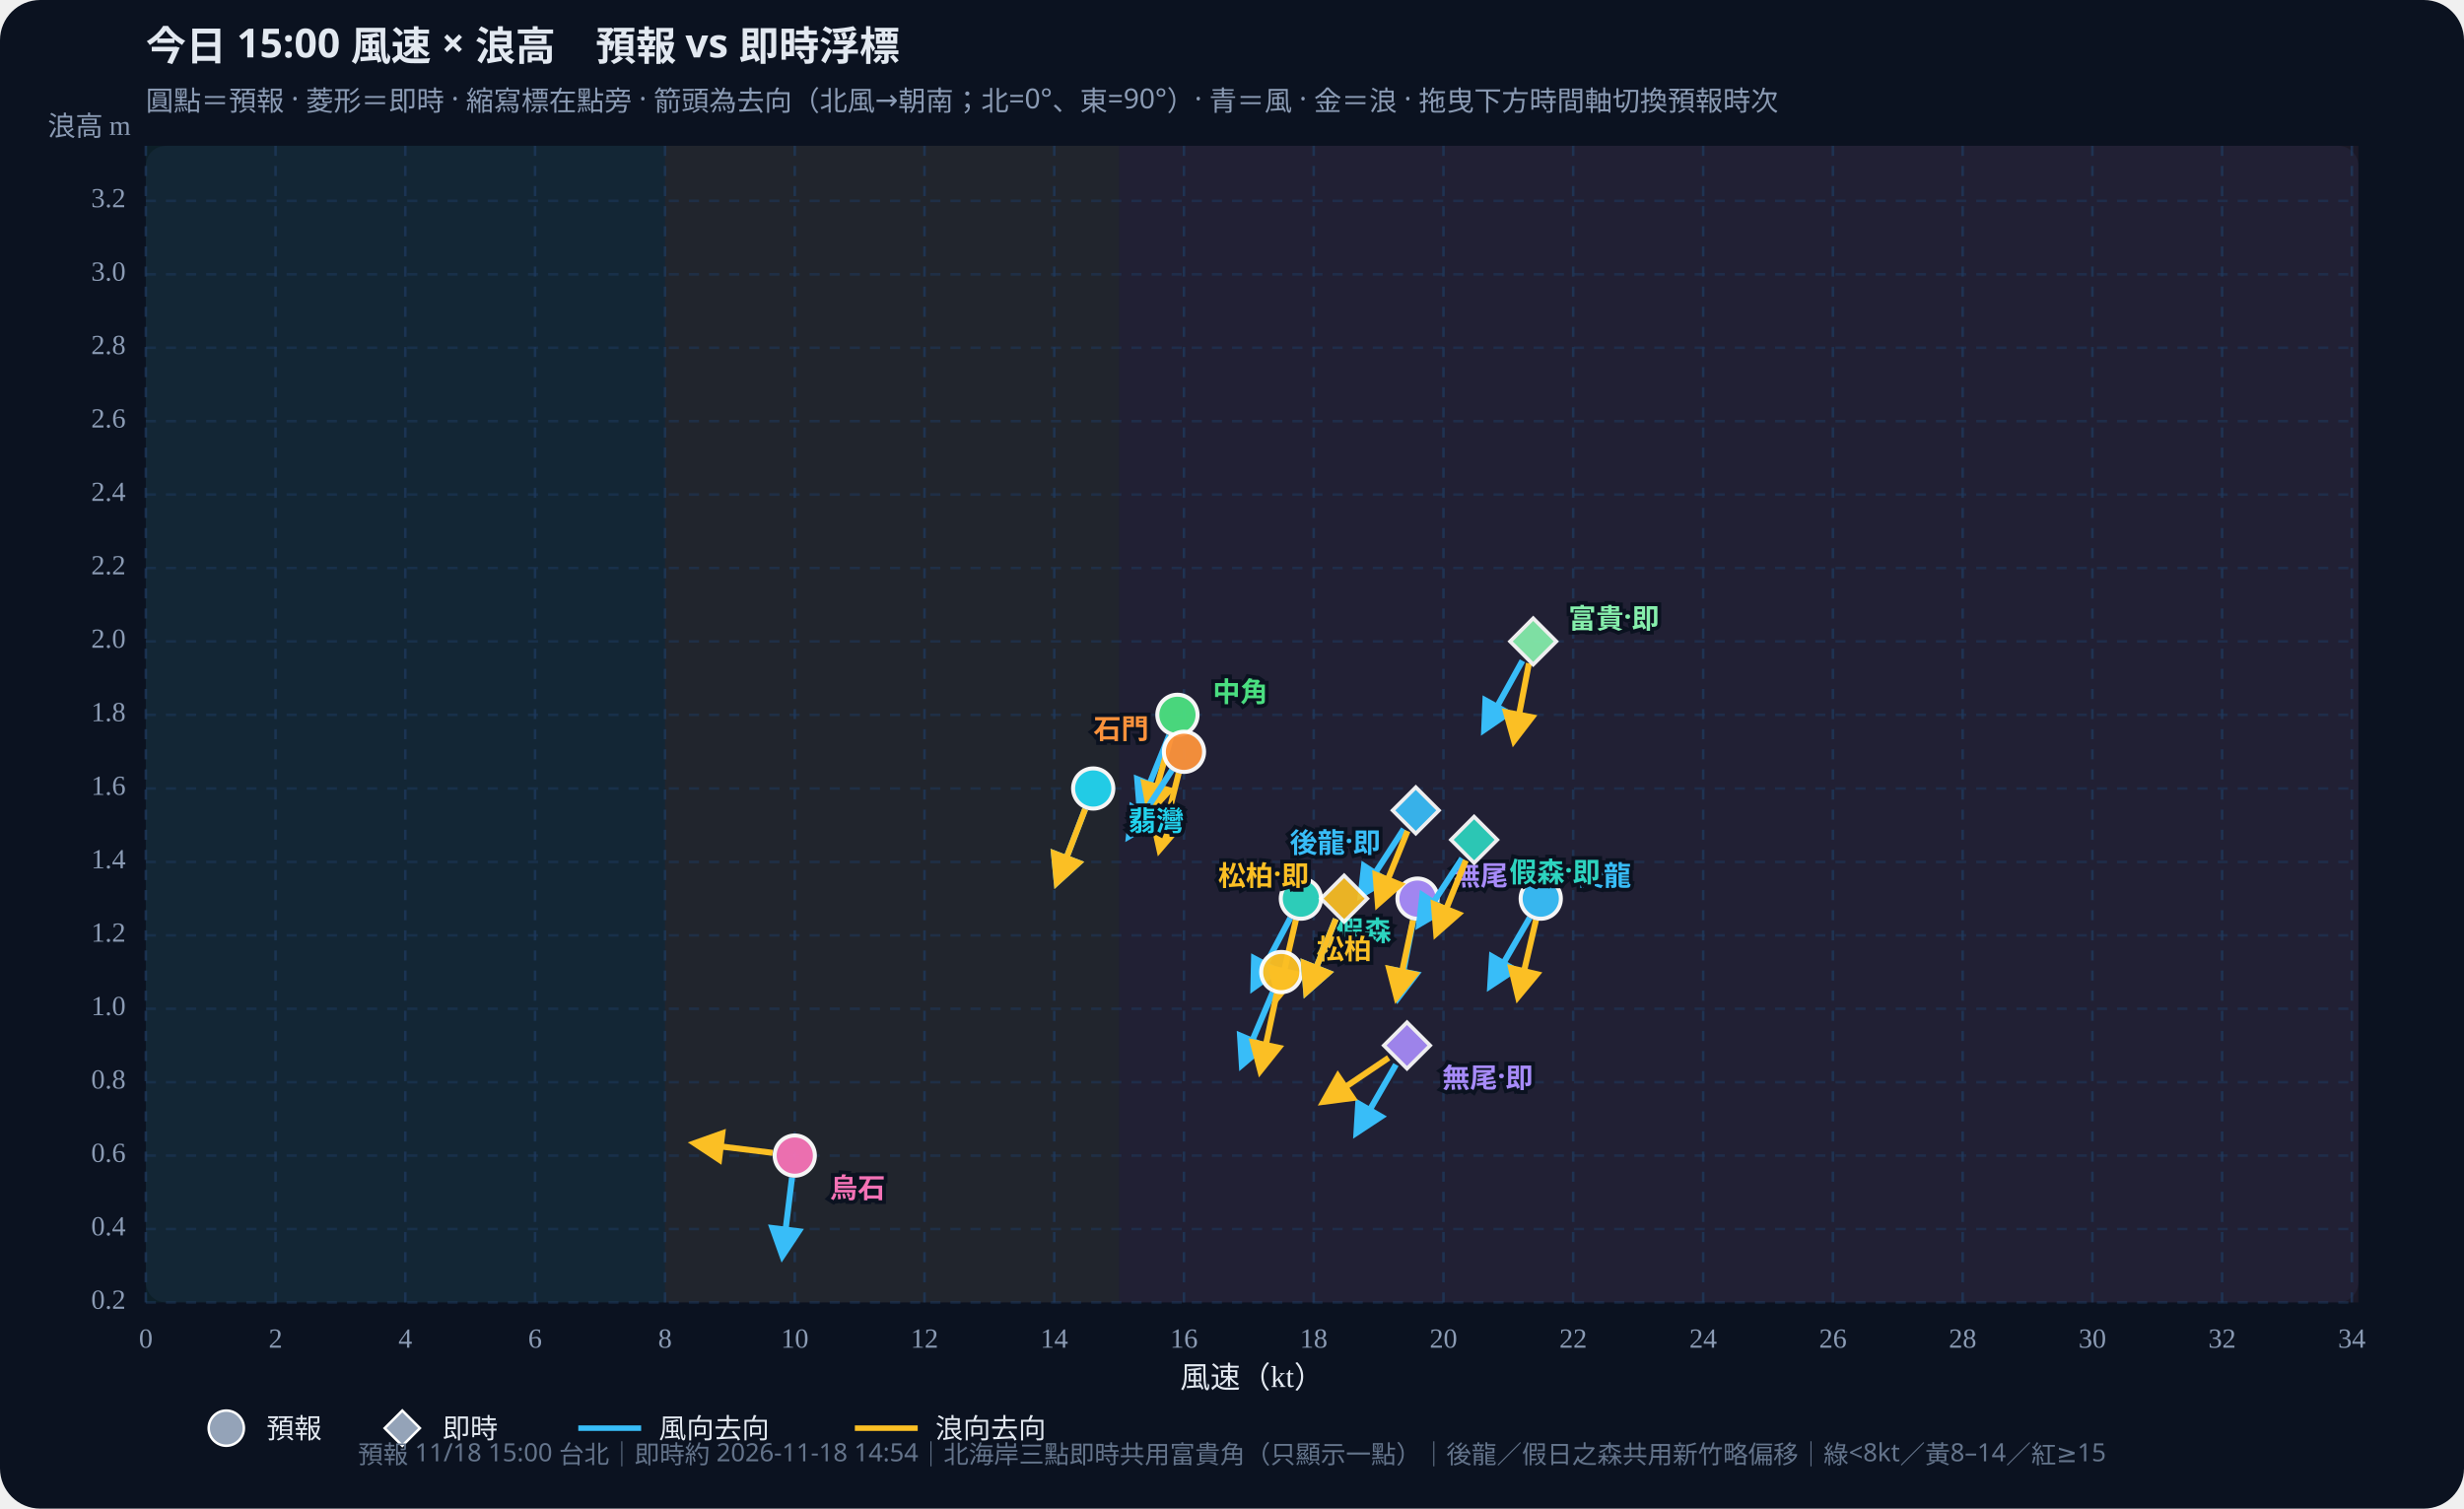
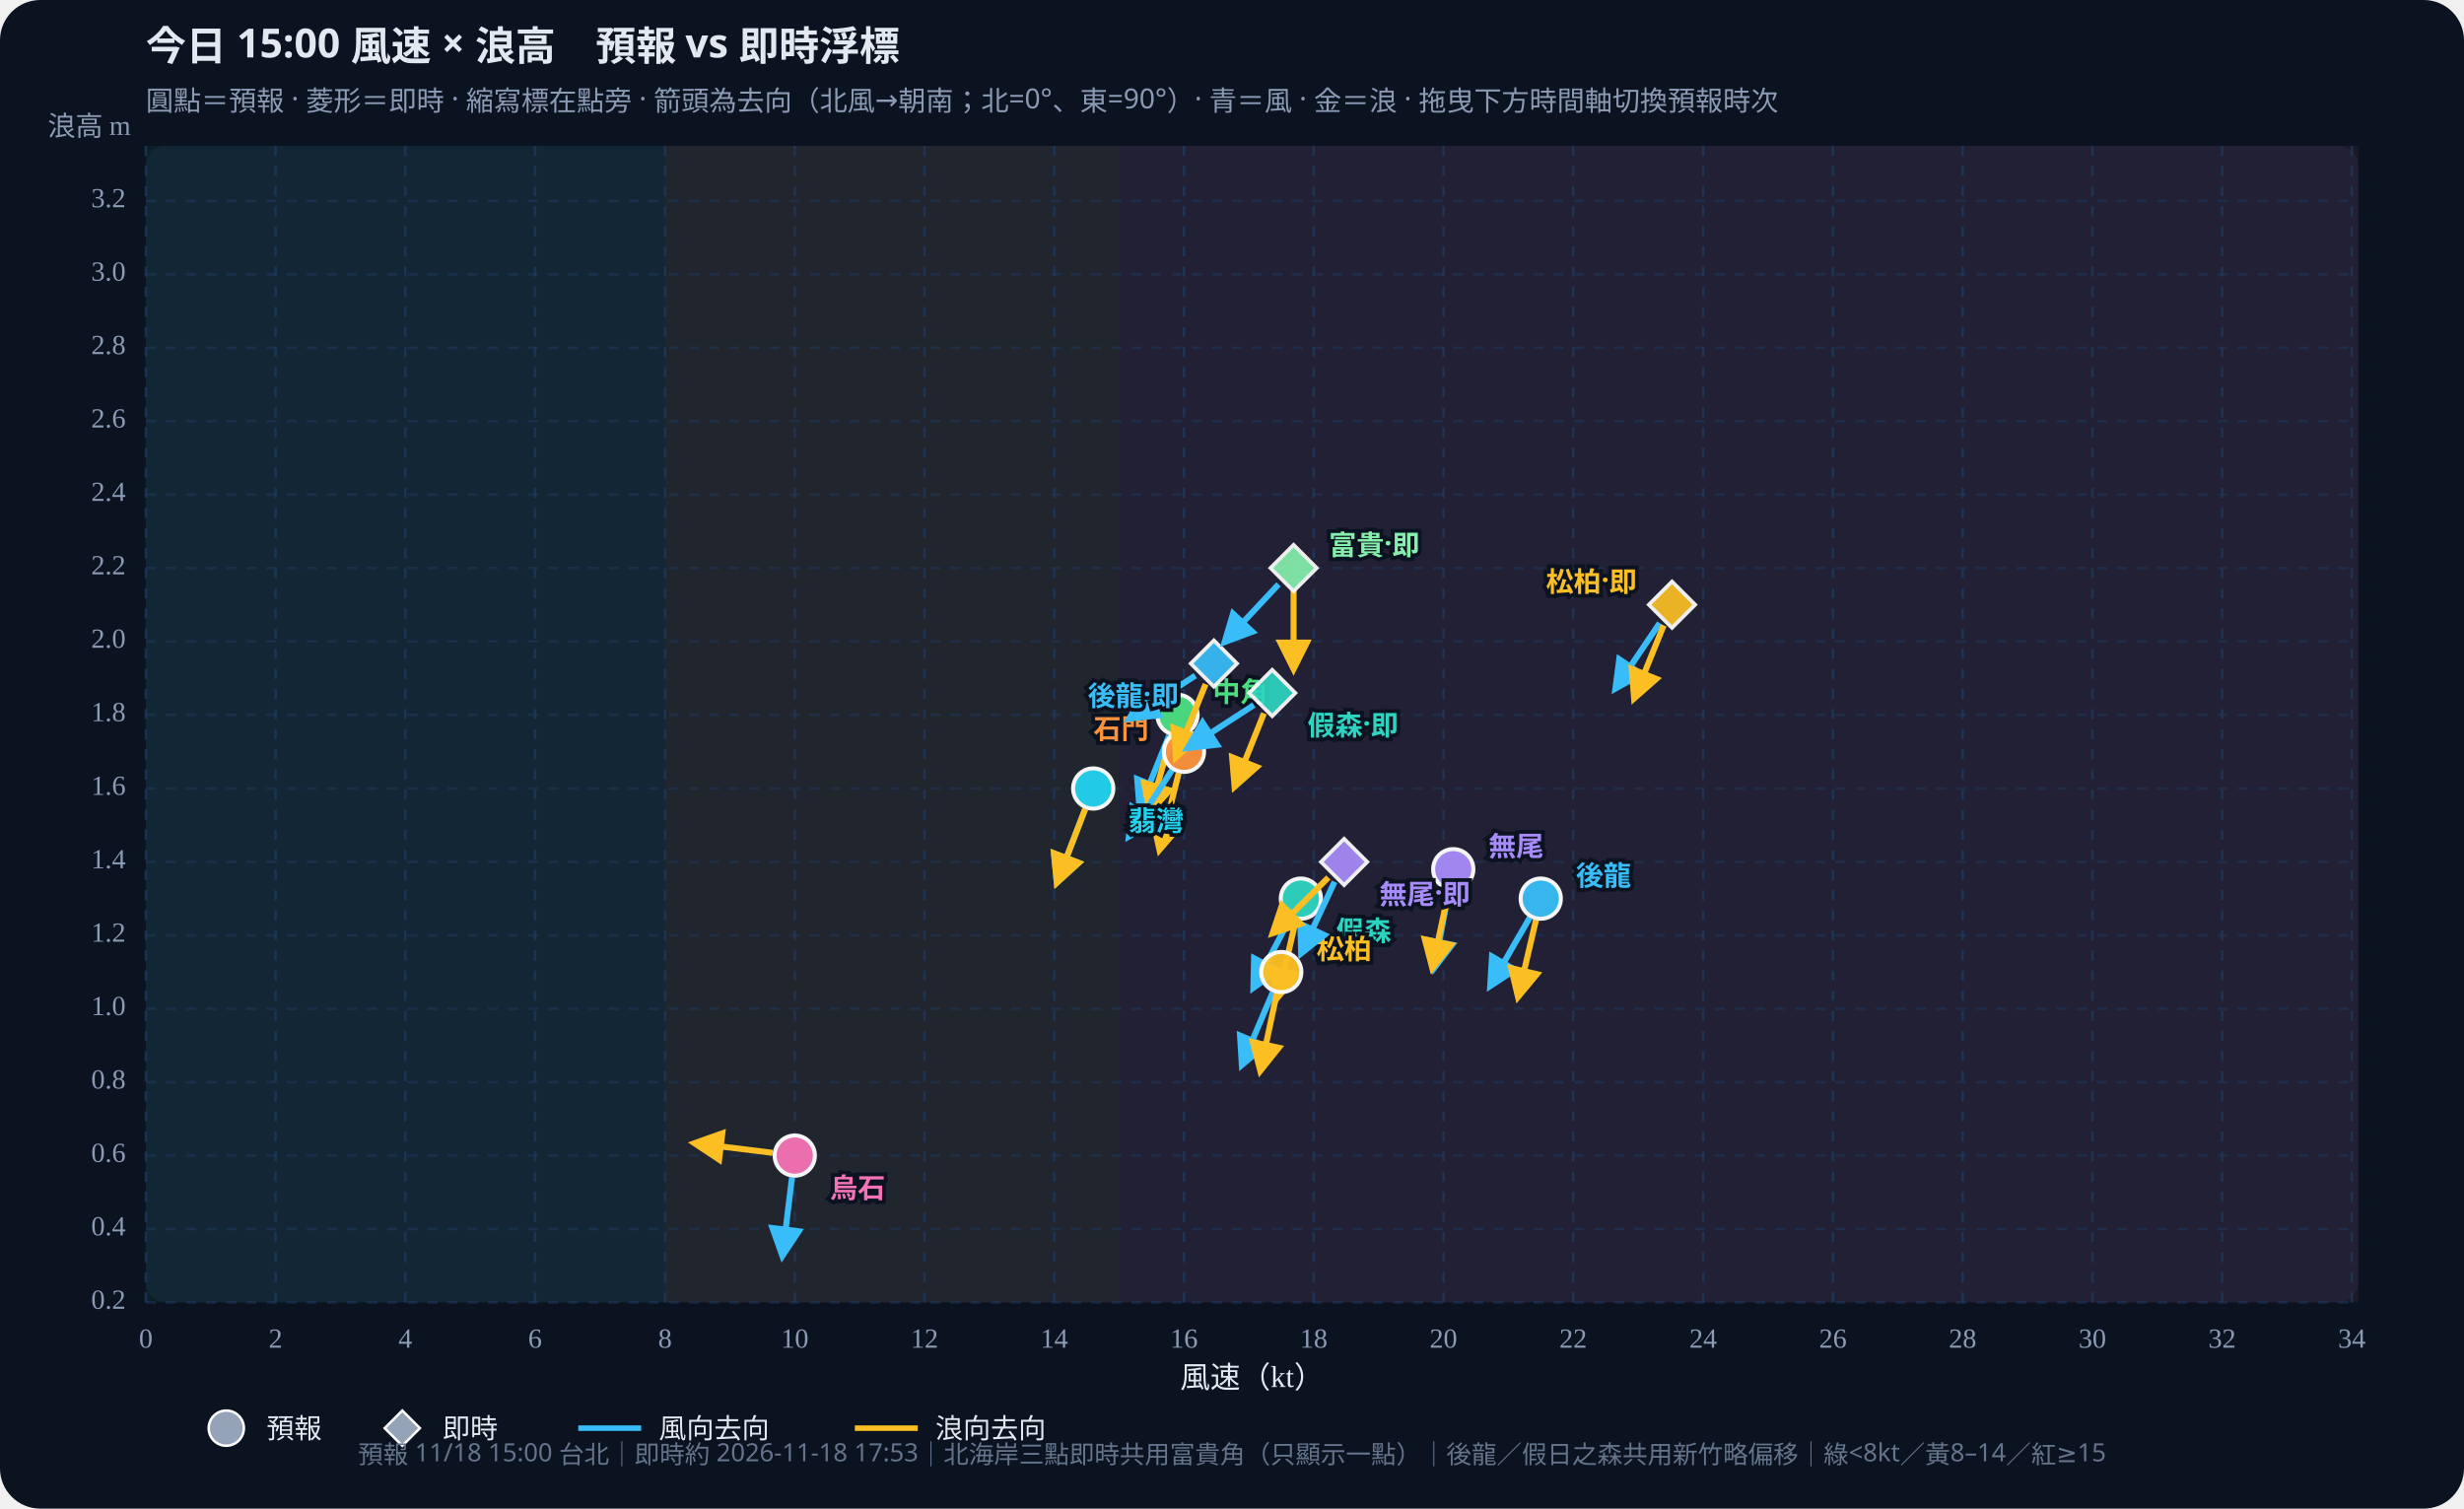
<svg xmlns="http://www.w3.org/2000/svg" id="wws-svg" viewBox="0 0 980 600" role="img" aria-label="風速與浪高散佈圖，可拖曳時間軸切換預報時次" style="width:100%;height:auto;display:block">
  <rect width="980" height="600" fill="#0b1220" rx="16" />
  <rect x="58" y="58" width="880" height="460" fill="#111a2e" rx="8" />
  <rect x="58.0" y="58" width="206.5" height="460" fill="#34d399" opacity="0.07" />
  <rect x="264.5" y="58" width="180.6" height="460" fill="#fbbf24" opacity="0.07" />
  <rect x="445.1" y="58" width="492.9" height="460" fill="#fb7185" opacity="0.07" />
  <defs>
    <marker id="arrow-38bdf8" viewBox="0 0 10 10" refX="8" refY="5" markerWidth="6" markerHeight="6" orient="auto-start-reverse">
      <path d="M0,0 L10,5 L0,10 z" fill="#38bdf8" />
    </marker>
    <marker id="arrow-fbbf24" viewBox="0 0 10 10" refX="8" refY="5" markerWidth="6" markerHeight="6" orient="auto-start-reverse">
      <path d="M0,0 L10,5 L0,10 z" fill="#fbbf24" />
    </marker>
  </defs>
  <text id="wws-title" x="58" y="24" fill="#e2e8f0" font-size="16" font-weight="700" font-family="Noto Sans TC,system-ui,sans-serif">今日 15:00 風速 × 浪高　預報 vs 即時浮標</text>
  <text x="58" y="44" fill="#8b9bb4" font-size="11" font-family="Noto Sans TC,system-ui,sans-serif">圓點＝預報 · 菱形＝即時 · 縮寫標在點旁 · 箭頭為去向（北風→朝南；北=0°、東=90°）· 青＝風 · 金＝浪 · 拖曳下方時間軸切換預報時次</text>
  <line x1="58.0" y1="58" x2="58.0" y2="518" stroke="#1e3a5f" stroke-dasharray="4 4" opacity="0.7" />
  <text x="58.0" y="536" text-anchor="middle" fill="#8b9bb4" font-size="11">0</text>
  <line x1="109.6" y1="58" x2="109.6" y2="518" stroke="#1e3a5f" stroke-dasharray="4 4" opacity="0.7" />
  <text x="109.6" y="536" text-anchor="middle" fill="#8b9bb4" font-size="11">2</text>
  <line x1="161.2" y1="58" x2="161.2" y2="518" stroke="#1e3a5f" stroke-dasharray="4 4" opacity="0.7" />
  <text x="161.2" y="536" text-anchor="middle" fill="#8b9bb4" font-size="11">4</text>
  <line x1="212.8" y1="58" x2="212.8" y2="518" stroke="#1e3a5f" stroke-dasharray="4 4" opacity="0.7" />
  <text x="212.8" y="536" text-anchor="middle" fill="#8b9bb4" font-size="11">6</text>
  <line x1="264.5" y1="58" x2="264.5" y2="518" stroke="#1e3a5f" stroke-dasharray="4 4" opacity="0.7" />
  <text x="264.5" y="536" text-anchor="middle" fill="#8b9bb4" font-size="11">8</text>
  <line x1="316.1" y1="58" x2="316.1" y2="518" stroke="#1e3a5f" stroke-dasharray="4 4" opacity="0.7" />
  <text x="316.1" y="536" text-anchor="middle" fill="#8b9bb4" font-size="11">10</text>
  <line x1="367.7" y1="58" x2="367.7" y2="518" stroke="#1e3a5f" stroke-dasharray="4 4" opacity="0.7" />
  <text x="367.7" y="536" text-anchor="middle" fill="#8b9bb4" font-size="11">12</text>
  <line x1="419.3" y1="58" x2="419.3" y2="518" stroke="#1e3a5f" stroke-dasharray="4 4" opacity="0.7" />
  <text x="419.3" y="536" text-anchor="middle" fill="#8b9bb4" font-size="11">14</text>
  <line x1="470.9" y1="58" x2="470.9" y2="518" stroke="#1e3a5f" stroke-dasharray="4 4" opacity="0.7" />
  <text x="470.9" y="536" text-anchor="middle" fill="#8b9bb4" font-size="11">16</text>
  <line x1="522.5" y1="58" x2="522.5" y2="518" stroke="#1e3a5f" stroke-dasharray="4 4" opacity="0.7" />
  <text x="522.5" y="536" text-anchor="middle" fill="#8b9bb4" font-size="11">18</text>
  <line x1="574.1" y1="58" x2="574.1" y2="518" stroke="#1e3a5f" stroke-dasharray="4 4" opacity="0.7" />
  <text x="574.1" y="536" text-anchor="middle" fill="#8b9bb4" font-size="11">20</text>
  <line x1="625.7" y1="58" x2="625.7" y2="518" stroke="#1e3a5f" stroke-dasharray="4 4" opacity="0.7" />
  <text x="625.7" y="536" text-anchor="middle" fill="#8b9bb4" font-size="11">22</text>
  <line x1="677.4" y1="58" x2="677.4" y2="518" stroke="#1e3a5f" stroke-dasharray="4 4" opacity="0.7" />
  <text x="677.4" y="536" text-anchor="middle" fill="#8b9bb4" font-size="11">24</text>
  <line x1="729.0" y1="58" x2="729.0" y2="518" stroke="#1e3a5f" stroke-dasharray="4 4" opacity="0.7" />
  <text x="729.0" y="536" text-anchor="middle" fill="#8b9bb4" font-size="11">26</text>
  <line x1="780.6" y1="58" x2="780.6" y2="518" stroke="#1e3a5f" stroke-dasharray="4 4" opacity="0.7" />
  <text x="780.6" y="536" text-anchor="middle" fill="#8b9bb4" font-size="11">28</text>
  <line x1="832.2" y1="58" x2="832.2" y2="518" stroke="#1e3a5f" stroke-dasharray="4 4" opacity="0.7" />
  <text x="832.2" y="536" text-anchor="middle" fill="#8b9bb4" font-size="11">30</text>
  <line x1="883.8" y1="58" x2="883.8" y2="518" stroke="#1e3a5f" stroke-dasharray="4 4" opacity="0.7" />
  <text x="883.8" y="536" text-anchor="middle" fill="#8b9bb4" font-size="11">32</text>
  <line x1="935.4" y1="58" x2="935.4" y2="518" stroke="#1e3a5f" stroke-dasharray="4 4" opacity="0.7" />
  <text x="935.4" y="536" text-anchor="middle" fill="#8b9bb4" font-size="11">34</text>
  <line x1="58" y1="518.0" x2="938" y2="518.0" stroke="#1e3a5f" stroke-dasharray="4 4" opacity="0.5" />
  <text x="50" y="518.0" text-anchor="end" dominant-baseline="middle" fill="#8b9bb4" font-size="11">0.2</text>
  <line x1="58" y1="488.8" x2="938" y2="488.8" stroke="#1e3a5f" stroke-dasharray="4 4" opacity="0.5" />
  <text x="50" y="488.8" text-anchor="end" dominant-baseline="middle" fill="#8b9bb4" font-size="11">0.4</text>
  <line x1="58" y1="459.6" x2="938" y2="459.6" stroke="#1e3a5f" stroke-dasharray="4 4" opacity="0.5" />
  <text x="50" y="459.6" text-anchor="end" dominant-baseline="middle" fill="#8b9bb4" font-size="11">0.6</text>
  <line x1="58" y1="430.4" x2="938" y2="430.4" stroke="#1e3a5f" stroke-dasharray="4 4" opacity="0.5" />
  <text x="50" y="430.4" text-anchor="end" dominant-baseline="middle" fill="#8b9bb4" font-size="11">0.8</text>
  <line x1="58" y1="401.2" x2="938" y2="401.2" stroke="#1e3a5f" stroke-dasharray="4 4" opacity="0.5" />
  <text x="50" y="401.2" text-anchor="end" dominant-baseline="middle" fill="#8b9bb4" font-size="11">1.0</text>
  <line x1="58" y1="372.0" x2="938" y2="372.0" stroke="#1e3a5f" stroke-dasharray="4 4" opacity="0.5" />
  <text x="50" y="372.0" text-anchor="end" dominant-baseline="middle" fill="#8b9bb4" font-size="11">1.2</text>
  <line x1="58" y1="342.8" x2="938" y2="342.8" stroke="#1e3a5f" stroke-dasharray="4 4" opacity="0.5" />
  <text x="50" y="342.8" text-anchor="end" dominant-baseline="middle" fill="#8b9bb4" font-size="11">1.4</text>
  <line x1="58" y1="313.6" x2="938" y2="313.6" stroke="#1e3a5f" stroke-dasharray="4 4" opacity="0.5" />
  <text x="50" y="313.6" text-anchor="end" dominant-baseline="middle" fill="#8b9bb4" font-size="11">1.6</text>
  <line x1="58" y1="284.3" x2="938" y2="284.3" stroke="#1e3a5f" stroke-dasharray="4 4" opacity="0.5" />
  <text x="50" y="284.3" text-anchor="end" dominant-baseline="middle" fill="#8b9bb4" font-size="11">1.8</text>
  <line x1="58" y1="255.1" x2="938" y2="255.1" stroke="#1e3a5f" stroke-dasharray="4 4" opacity="0.5" />
  <text x="50" y="255.1" text-anchor="end" dominant-baseline="middle" fill="#8b9bb4" font-size="11">2.0</text>
  <line x1="58" y1="225.9" x2="938" y2="225.9" stroke="#1e3a5f" stroke-dasharray="4 4" opacity="0.5" />
  <text x="50" y="225.9" text-anchor="end" dominant-baseline="middle" fill="#8b9bb4" font-size="11">2.2</text>
  <line x1="58" y1="196.7" x2="938" y2="196.7" stroke="#1e3a5f" stroke-dasharray="4 4" opacity="0.5" />
  <text x="50" y="196.7" text-anchor="end" dominant-baseline="middle" fill="#8b9bb4" font-size="11">2.4</text>
  <line x1="58" y1="167.5" x2="938" y2="167.5" stroke="#1e3a5f" stroke-dasharray="4 4" opacity="0.5" />
  <text x="50" y="167.5" text-anchor="end" dominant-baseline="middle" fill="#8b9bb4" font-size="11">2.6</text>
  <line x1="58" y1="138.3" x2="938" y2="138.3" stroke="#1e3a5f" stroke-dasharray="4 4" opacity="0.5" />
  <text x="50" y="138.3" text-anchor="end" dominant-baseline="middle" fill="#8b9bb4" font-size="11">2.8</text>
  <line x1="58" y1="109.1" x2="938" y2="109.1" stroke="#1e3a5f" stroke-dasharray="4 4" opacity="0.5" />
  <text x="50" y="109.1" text-anchor="end" dominant-baseline="middle" fill="#8b9bb4" font-size="11">3.0</text>
  <line x1="58" y1="79.9" x2="938" y2="79.9" stroke="#1e3a5f" stroke-dasharray="4 4" opacity="0.5" />
  <text x="50" y="79.9" text-anchor="end" dominant-baseline="middle" fill="#8b9bb4" font-size="11">3.2</text>
  <text x="498" y="552" text-anchor="middle" fill="#e2e8f0" font-size="12">風速（kt）</text>
  <text x="52" y="54" text-anchor="end" fill="#8b9bb4" font-size="11">浪高 m</text>
  <g id="wws-forecast-layer">
    <line x1="608.4" y1="365.0" x2="592.8" y2="392.0" stroke="#38bdf8" stroke-width="2.4" marker-end="url(#arrow-38bdf8)" />
    <line x1="610.9" y1="365.9" x2="603.8" y2="396.3" stroke="#fbbf24" stroke-width="2.4" marker-end="url(#arrow-fbbf24)" />
    <circle cx="612.8" cy="357.4" r="8.0" fill="#38bdf8" stroke="#fff" stroke-width="1.6" opacity="0.95" />
    <line x1="513.2" y1="365.1" x2="498.6" y2="392.7" stroke="#38bdf8" stroke-width="2.4" marker-end="url(#arrow-38bdf8)" />
    <line x1="515.4" y1="365.9" x2="508.4" y2="396.3" stroke="#fbbf24" stroke-width="2.4" marker-end="url(#arrow-fbbf24)" />
    <circle cx="517.4" cy="357.4" r="8.0" fill="#2dd4bf" stroke="#fff" stroke-width="1.6" opacity="0.95" />
    <line x1="506.2" y1="394.7" x2="494.0" y2="423.4" stroke="#38bdf8" stroke-width="2.4" marker-end="url(#arrow-38bdf8)" />
    <line x1="507.8" y1="395.2" x2="501.3" y2="425.7" stroke="#fbbf24" stroke-width="2.4" marker-end="url(#arrow-fbbf24)" />
    <circle cx="509.6" cy="386.6" r="8.0" fill="#fbbf24" stroke="#fff" stroke-width="1.6" opacity="0.95" />
    <line x1="465.0" y1="292.5" x2="453.3" y2="321.4" stroke="#38bdf8" stroke-width="2.4" marker-end="url(#arrow-38bdf8)" />
    <line x1="465.9" y1="292.8" x2="457.3" y2="322.8" stroke="#fbbf24" stroke-width="2.4" marker-end="url(#arrow-fbbf24)" />
    <circle cx="468.3" cy="284.3" r="8.0" fill="#4ade80" stroke="#fff" stroke-width="1.6" opacity="0.95" />
    <line x1="431.6" y1="321.8" x2="420.4" y2="350.9" stroke="#38bdf8" stroke-width="2.4" marker-end="url(#arrow-38bdf8)" />
    <line x1="431.6" y1="321.8" x2="420.4" y2="350.9" stroke="#fbbf24" stroke-width="2.4" marker-end="url(#arrow-fbbf24)" />
    <circle cx="434.8" cy="313.6" r="8.0" fill="#22d3ee" stroke="#fff" stroke-width="1.6" opacity="0.95" />
    <line x1="466.1" y1="306.3" x2="449.1" y2="332.5" stroke="#38bdf8" stroke-width="2.4" marker-end="url(#arrow-38bdf8)" />
    <line x1="468.8" y1="307.5" x2="461.2" y2="337.8" stroke="#fbbf24" stroke-width="2.4" marker-end="url(#arrow-fbbf24)" />
    <circle cx="470.9" cy="299.0" r="8.0" fill="#fb923c" stroke="#fff" stroke-width="1.6" opacity="0.95" />
-     <line x1="562.1" y1="366.0" x2="556.2" y2="396.6" stroke="#38bdf8" stroke-width="2.4" marker-end="url(#arrow-38bdf8)" />
-     <line x1="562.0" y1="366.0" x2="555.5" y2="396.5" stroke="#fbbf24" stroke-width="2.4" marker-end="url(#arrow-fbbf24)" />
-     <circle cx="563.8" cy="357.4" r="8.0" fill="#a78bfa" stroke="#fff" stroke-width="1.6" opacity="0.95" />
+     <line x1="576.3" y1="354.3" x2="570.4" y2="384.9" stroke="#38bdf8" stroke-width="2.4" marker-end="url(#arrow-38bdf8)" />
+     <line x1="576.2" y1="354.3" x2="569.7" y2="384.8" stroke="#fbbf24" stroke-width="2.4" marker-end="url(#arrow-fbbf24)" />
+     <circle cx="578.0" cy="345.7" r="8.0" fill="#a78bfa" stroke="#fff" stroke-width="1.6" opacity="0.95" />
    <line x1="315.0" y1="468.3" x2="311.2" y2="499.3" stroke="#38bdf8" stroke-width="2.4" marker-end="url(#arrow-38bdf8)" />
    <line x1="307.3" y1="458.5" x2="276.4" y2="454.7" stroke="#fbbf24" stroke-width="2.4" marker-end="url(#arrow-fbbf24)" />
    <circle cx="316.1" cy="459.6" r="8.0" fill="#f472b6" stroke="#fff" stroke-width="1.6" opacity="0.95" />
    <text x="626.8" y="347.4" text-anchor="start" dominant-baseline="central" fill="#38bdf8" font-size="11" font-weight="700" font-family="Noto Sans TC,system-ui,sans-serif" stroke="#0b1220" stroke-width="3" paint-order="stroke">後龍</text>
    <text x="531.4" y="369.4" text-anchor="start" dominant-baseline="central" fill="#2dd4bf" font-size="11" font-weight="700" font-family="Noto Sans TC,system-ui,sans-serif" stroke="#0b1220" stroke-width="3" paint-order="stroke">假森</text>
    <text x="523.6" y="376.6" text-anchor="start" dominant-baseline="central" fill="#fbbf24" font-size="11" font-weight="700" font-family="Noto Sans TC,system-ui,sans-serif" stroke="#0b1220" stroke-width="3" paint-order="stroke">松柏</text>
    <text x="482.3" y="274.3" text-anchor="start" dominant-baseline="central" fill="#4ade80" font-size="11" font-weight="700" font-family="Noto Sans TC,system-ui,sans-serif" stroke="#0b1220" stroke-width="3" paint-order="stroke">中角</text>
    <text x="448.8" y="325.6" text-anchor="start" dominant-baseline="central" fill="#22d3ee" font-size="11" font-weight="700" font-family="Noto Sans TC,system-ui,sans-serif" stroke="#0b1220" stroke-width="3" paint-order="stroke">翡灣</text>
    <text x="456.9" y="289.0" text-anchor="end" dominant-baseline="central" fill="#fb923c" font-size="11" font-weight="700" font-family="Noto Sans TC,system-ui,sans-serif" stroke="#0b1220" stroke-width="3" paint-order="stroke">石門</text>
-     <text x="577.8" y="347.4" text-anchor="start" dominant-baseline="central" fill="#a78bfa" font-size="11" font-weight="700" font-family="Noto Sans TC,system-ui,sans-serif" stroke="#0b1220" stroke-width="3" paint-order="stroke">無尾</text>
+     <text x="592.0" y="335.7" text-anchor="start" dominant-baseline="central" fill="#a78bfa" font-size="11" font-weight="700" font-family="Noto Sans TC,system-ui,sans-serif" stroke="#0b1220" stroke-width="3" paint-order="stroke">無尾</text>
    <text x="330.1" y="471.6" text-anchor="start" dominant-baseline="central" fill="#f472b6" font-size="11" font-weight="700" font-family="Noto Sans TC,system-ui,sans-serif" stroke="#0b1220" stroke-width="3" paint-order="stroke">烏石</text>
  </g>
  <g id="wws-live-layer">
-     <line x1="558.3" y1="329.7" x2="541.3" y2="355.9" stroke="#38bdf8" stroke-width="2.4" marker-end="url(#arrow-38bdf8)" />
-     <line x1="559.8" y1="330.5" x2="548.1" y2="359.4" stroke="#fbbf24" stroke-width="2.4" marker-end="url(#arrow-fbbf24)" />
-     <polygon points="563.1,313.1 572.3,322.3 563.1,331.5 553.9,322.3" fill="#38bdf8" stroke="#fff" stroke-width="1.5" opacity="0.92" />
-     <line x1="581.5" y1="341.4" x2="564.5" y2="367.5" stroke="#38bdf8" stroke-width="2.4" marker-end="url(#arrow-38bdf8)" />
-     <line x1="583.0" y1="342.2" x2="571.3" y2="371.1" stroke="#fbbf24" stroke-width="2.4" marker-end="url(#arrow-fbbf24)" />
-     <polygon points="586.3,324.8 595.5,334.0 586.3,343.2 577.1,334.0" fill="#2dd4bf" stroke="#fff" stroke-width="1.5" opacity="0.92" />
-     <line x1="531.3" y1="365.5" x2="519.6" y2="394.5" stroke="#38bdf8" stroke-width="2.4" marker-end="url(#arrow-38bdf8)" />
-     <line x1="531.3" y1="365.5" x2="519.6" y2="394.5" stroke="#fbbf24" stroke-width="2.4" marker-end="url(#arrow-fbbf24)" />
-     <polygon points="534.6,348.2 543.8,357.4 534.6,366.6 525.4,357.4" fill="#fbbf24" stroke="#fff" stroke-width="1.5" opacity="0.92" />
-     <line x1="605.5" y1="262.8" x2="590.4" y2="290.1" stroke="#38bdf8" stroke-width="2.4" marker-end="url(#arrow-38bdf8)" />
-     <line x1="608.1" y1="263.8" x2="602.2" y2="294.4" stroke="#fbbf24" stroke-width="2.4" marker-end="url(#arrow-fbbf24)" />
-     <polygon points="609.8,245.9 619.0,255.1 609.8,264.3 600.6,255.1" fill="#86efac" stroke="#fff" stroke-width="1.5" opacity="0.92" />
-     <line x1="555.2" y1="423.4" x2="539.6" y2="450.4" stroke="#38bdf8" stroke-width="2.4" marker-end="url(#arrow-38bdf8)" />
-     <line x1="552.3" y1="420.7" x2="526.5" y2="438.1" stroke="#fbbf24" stroke-width="2.4" marker-end="url(#arrow-fbbf24)" />
-     <polygon points="559.6,406.6 568.8,415.8 559.6,425.0 550.4,415.8" fill="#a78bfa" stroke="#fff" stroke-width="1.5" opacity="0.92" />
-     <text x="549.1" y="334.3" text-anchor="end" dominant-baseline="central" fill="#38bdf8" font-size="11" font-weight="700" font-family="Noto Sans TC,system-ui,sans-serif" stroke="#0b1220" stroke-width="3" paint-order="stroke">後龍·即</text>
-     <text x="600.3" y="346.0" text-anchor="start" dominant-baseline="central" fill="#2dd4bf" font-size="11" font-weight="700" font-family="Noto Sans TC,system-ui,sans-serif" stroke="#0b1220" stroke-width="3" paint-order="stroke">假森·即</text>
-     <text x="520.6" y="347.4" text-anchor="end" dominant-baseline="central" fill="#fbbf24" font-size="11" font-weight="700" font-family="Noto Sans TC,system-ui,sans-serif" stroke="#0b1220" stroke-width="3" paint-order="stroke">松柏·即</text>
-     <text x="623.8" y="245.1" text-anchor="start" dominant-baseline="central" fill="#86efac" font-size="11" font-weight="700" font-family="Noto Sans TC,system-ui,sans-serif" stroke="#0b1220" stroke-width="3" paint-order="stroke">富貴·即</text>
-     <text x="573.6" y="427.8" text-anchor="start" dominant-baseline="central" fill="#a78bfa" font-size="11" font-weight="700" font-family="Noto Sans TC,system-ui,sans-serif" stroke="#0b1220" stroke-width="3" paint-order="stroke">無尾·即</text>
+     <line x1="475.4" y1="268.7" x2="449.3" y2="285.7" stroke="#38bdf8" stroke-width="2.4" marker-end="url(#arrow-38bdf8)" />
+     <line x1="479.5" y1="272.1" x2="467.8" y2="301.0" stroke="#fbbf24" stroke-width="2.4" marker-end="url(#arrow-fbbf24)" />
+     <polygon points="482.8,254.7 492.0,263.9 482.8,273.1 473.6,263.9" fill="#38bdf8" stroke="#fff" stroke-width="1.5" opacity="0.92" />
+     <line x1="498.7" y1="280.4" x2="472.5" y2="297.4" stroke="#38bdf8" stroke-width="2.4" marker-end="url(#arrow-38bdf8)" />
+     <line x1="502.7" y1="283.7" x2="491.1" y2="312.7" stroke="#fbbf24" stroke-width="2.4" marker-end="url(#arrow-fbbf24)" />
+     <polygon points="506.0,266.4 515.2,275.6 506.0,284.8 496.8,275.6" fill="#2dd4bf" stroke="#fff" stroke-width="1.5" opacity="0.92" />
+     <line x1="660.1" y1="247.8" x2="642.6" y2="273.7" stroke="#38bdf8" stroke-width="2.4" marker-end="url(#arrow-38bdf8)" />
+     <line x1="661.7" y1="248.7" x2="650.0" y2="277.6" stroke="#fbbf24" stroke-width="2.4" marker-end="url(#arrow-fbbf24)" />
+     <polygon points="665.0,231.3 674.2,240.5 665.0,249.7 655.8,240.5" fill="#fbbf24" stroke="#fff" stroke-width="1.5" opacity="0.92" />
+     <line x1="508.5" y1="232.4" x2="487.2" y2="255.2" stroke="#38bdf8" stroke-width="2.4" marker-end="url(#arrow-38bdf8)" />
+     <line x1="514.5" y1="234.7" x2="514.5" y2="265.9" stroke="#fbbf24" stroke-width="2.4" marker-end="url(#arrow-fbbf24)" />
+     <polygon points="514.5,216.7 523.7,225.9 514.5,235.1 505.3,225.9" fill="#86efac" stroke="#fff" stroke-width="1.5" opacity="0.92" />
+     <line x1="530.8" y1="350.7" x2="517.6" y2="379.0" stroke="#38bdf8" stroke-width="2.4" marker-end="url(#arrow-38bdf8)" />
+     <line x1="528.3" y1="349.0" x2="506.3" y2="371.0" stroke="#fbbf24" stroke-width="2.4" marker-end="url(#arrow-fbbf24)" />
+     <polygon points="534.6,333.6 543.8,342.8 534.6,352.0 525.4,342.8" fill="#a78bfa" stroke="#fff" stroke-width="1.5" opacity="0.92" />
+     <text x="468.8" y="275.9" text-anchor="end" dominant-baseline="central" fill="#38bdf8" font-size="11" font-weight="700" font-family="Noto Sans TC,system-ui,sans-serif" stroke="#0b1220" stroke-width="3" paint-order="stroke">後龍·即</text>
+     <text x="520.0" y="287.6" text-anchor="start" dominant-baseline="central" fill="#2dd4bf" font-size="11" font-weight="700" font-family="Noto Sans TC,system-ui,sans-serif" stroke="#0b1220" stroke-width="3" paint-order="stroke">假森·即</text>
+     <text x="651.0" y="230.5" text-anchor="end" dominant-baseline="central" fill="#fbbf24" font-size="11" font-weight="700" font-family="Noto Sans TC,system-ui,sans-serif" stroke="#0b1220" stroke-width="3" paint-order="stroke">松柏·即</text>
+     <text x="528.5" y="215.9" text-anchor="start" dominant-baseline="central" fill="#86efac" font-size="11" font-weight="700" font-family="Noto Sans TC,system-ui,sans-serif" stroke="#0b1220" stroke-width="3" paint-order="stroke">富貴·即</text>
+     <text x="548.6" y="354.8" text-anchor="start" dominant-baseline="central" fill="#a78bfa" font-size="11" font-weight="700" font-family="Noto Sans TC,system-ui,sans-serif" stroke="#0b1220" stroke-width="3" paint-order="stroke">無尾·即</text>
  </g>
  <circle cx="90" cy="568" r="7" fill="#94a3b8" stroke="#fff" />
  <text x="106" y="572" fill="#e2e8f0" font-size="11" font-family="Noto Sans TC,system-ui,sans-serif">預報</text>
  <polygon points="160,561 167,568 160,575 153,568" fill="#94a3b8" stroke="#fff" />
  <text x="176" y="572" fill="#e2e8f0" font-size="11" font-family="Noto Sans TC,system-ui,sans-serif">即時</text>
  <line x1="230" y1="568" x2="255" y2="568" stroke="#38bdf8" stroke-width="2.2" />
  <text x="262" y="572" fill="#e2e8f0" font-size="11" font-family="Noto Sans TC,system-ui,sans-serif">風向去向</text>
  <line x1="340" y1="568" x2="365" y2="568" stroke="#fbbf24" stroke-width="2.2" />
  <text x="372" y="572" fill="#e2e8f0" font-size="11" font-family="Noto Sans TC,system-ui,sans-serif">浪向去向</text>
-   <text id="wws-foot" x="490" y="582" text-anchor="middle" fill="#64748b" font-size="10" font-family="Noto Sans TC,system-ui,sans-serif">預報 11/18 15:00 台北｜即時約 2026-11-18 14:54｜北海岸三點即時共用富貴角（只顯示一點）｜後龍／假日之森共用新竹略偏移｜綠&lt;8kt／黃8–14／紅≥15</text>
+   <text id="wws-foot" x="490" y="582" text-anchor="middle" fill="#64748b" font-size="10" font-family="Noto Sans TC,system-ui,sans-serif">預報 11/18 15:00 台北｜即時約 2026-11-18 17:53｜北海岸三點即時共用富貴角（只顯示一點）｜後龍／假日之森共用新竹略偏移｜綠&lt;8kt／黃8–14／紅≥15</text>
</svg>
